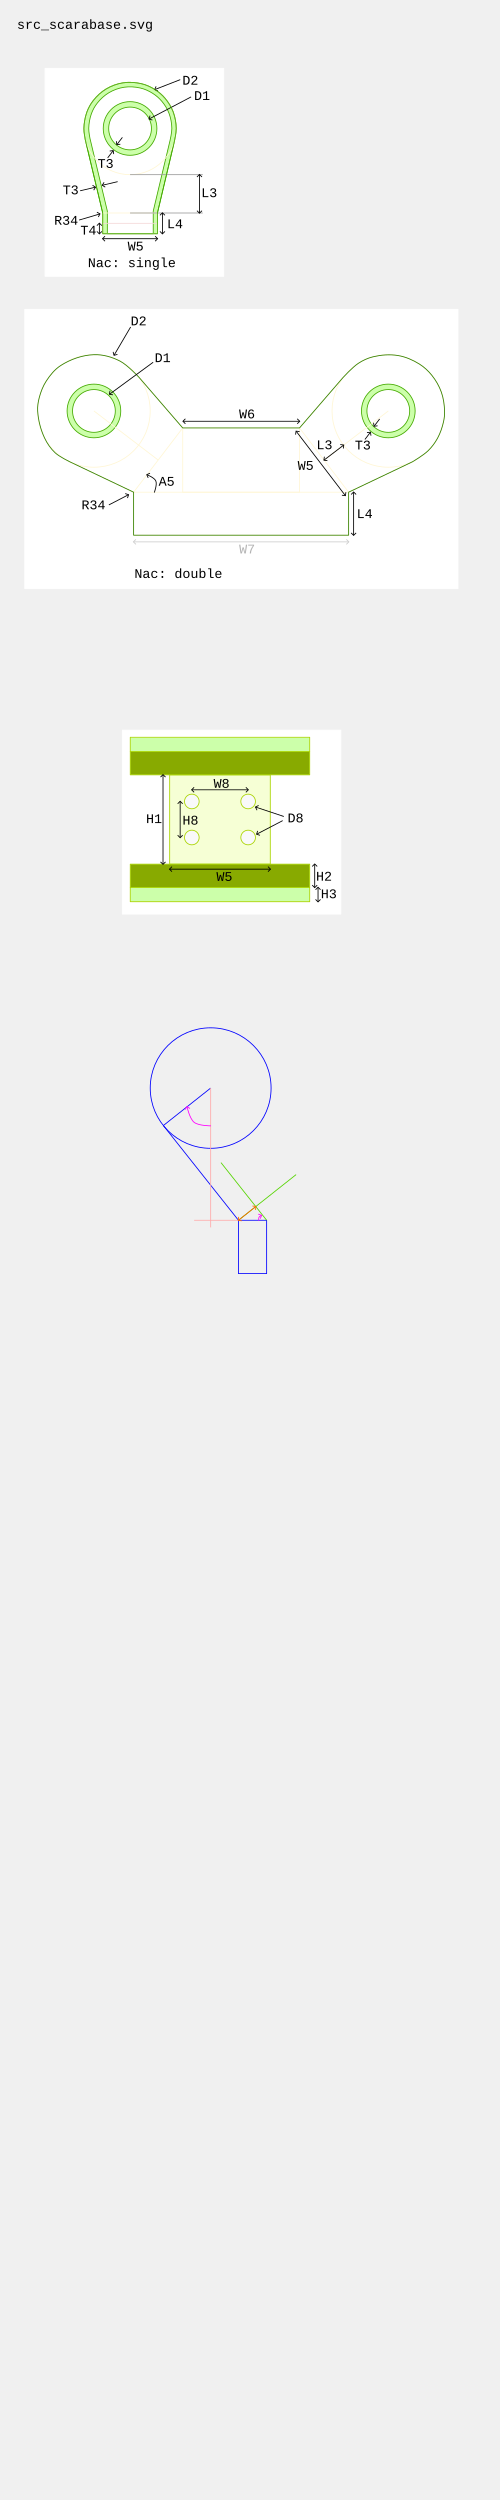
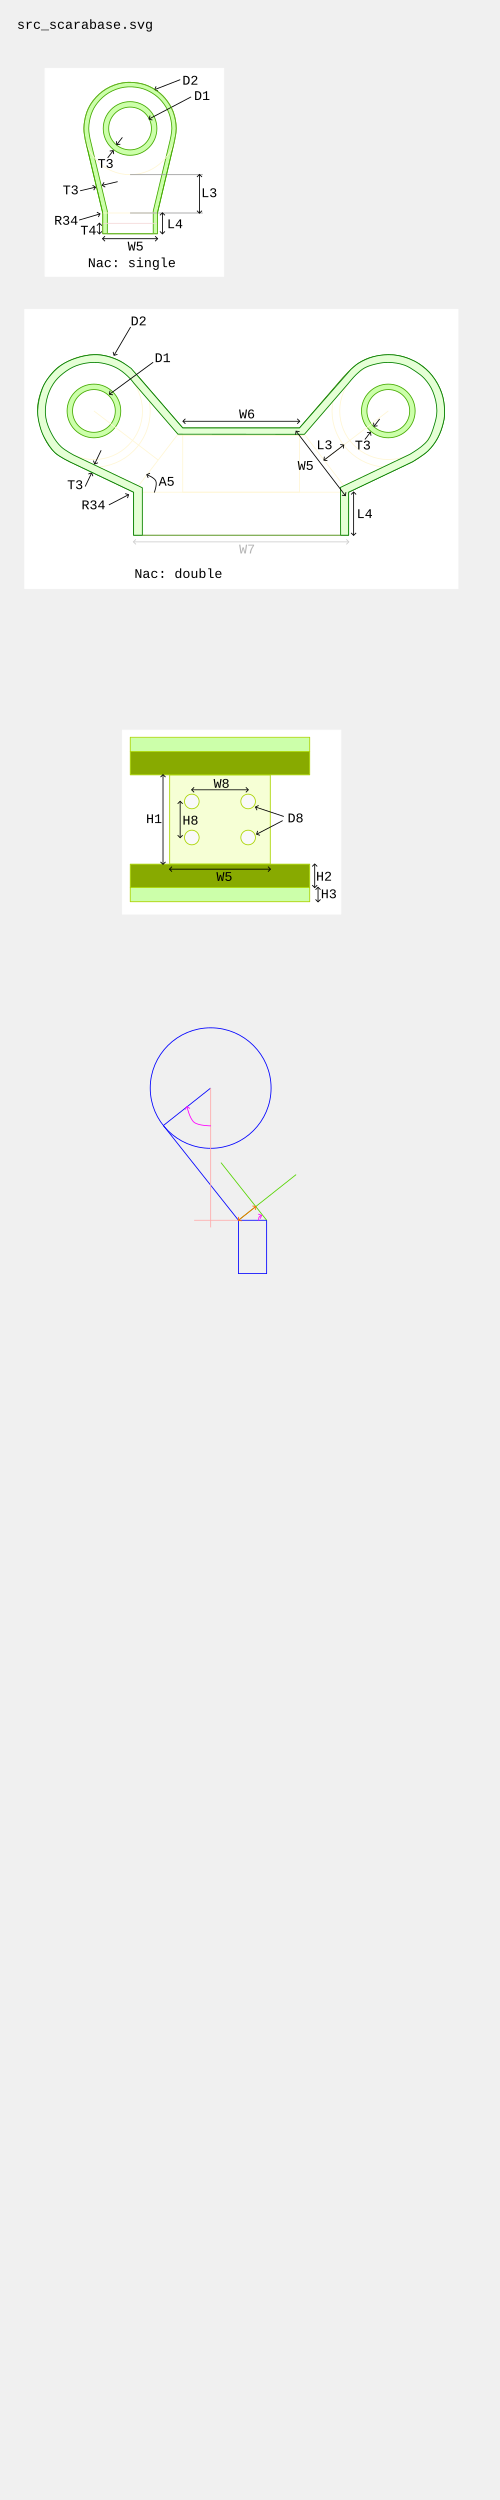
<svg xmlns="http://www.w3.org/2000/svg" width="600" height="3000" viewBox="0 0 158.75 793.75" version="1.1" id="svg1">
  <defs id="defs1">
+     <rect x="54.47" y="574.638" width="36.313" height="30.579" id="rect46" />
    <rect x="43.021" y="286.442" width="29.506" height="22.525" id="rect44" />
    <rect x="69.599" y="207.67" width="28.831" height="25.001" id="rect43" />
    <rect x="436.062" y="1023.485" width="45.048" height="25.677" id="rect41" />
    <rect x="422.998" y="979.338" width="38.741" height="29.281" id="rect40" />
    <rect x="454.081" y="977.987" width="32.434" height="36.489" id="rect39" />
    <rect x="339.441" y="1127.545" width="45.557" height="21.623" id="rect38" />
    <rect x="437.693" y="1083.004" width="25.848" height="29.225" id="rect37" />
    <rect x="436.428" y="1042.999" width="35.673" height="20.972" id="rect36" />
    <rect x="435.161" y="977.536" width="43.246" height="41.894" id="rect35" />
    <rect x="105.412" y="306.325" width="121.629" height="29.732" id="rect32" />
    <rect x="161.271" y="679.32" width="121.629" height="36.939" id="rect31" />
    <rect x="156.766" y="376.149" width="41.894" height="29.732" id="rect30" />
    <rect x="185.597" y="420.295" width="44.147" height="36.038" id="rect29" />
    <rect x="237.402" y="364.887" width="66.22" height="31.533" id="rect28" />
    <rect x="219.641" y="373.446" width="72.719" height="40.543" id="rect27" />
    <rect x="244.609" y="373.446" width="55.391" height="40.543" id="rect26" />
    <rect x="266.683" y="461.739" width="45.949" height="43.798" id="rect25" />
    <rect x="250.015" y="415.791" width="36.94" height="30.182" id="rect24" />
    <rect x="437.414" y="607.244" width="49.553" height="30.632" id="rect23" />
    <rect x="242.357" y="665.355" width="77.032" height="25.677" id="rect22" />
    <rect x="136.652" y="311.528" width="50.966" height="32.491" id="rect15" />
    <rect x="37.906" y="260.881" width="38.543" height="33.446" id="rect14" />
    <rect x="237.628" y="277.763" width="48.417" height="32.491" id="rect13" />
    <rect x="254.51" y="220.427" width="36.95" height="28.668" id="rect12" />
    <rect x="273.941" y="138.244" width="34.72" height="29.942" id="rect10" />
    <marker style="overflow:visible" id="ArrowWide" refX="0" refY="0" orient="auto-start-reverse" markerWidth="1" markerHeight="1" viewBox="0 0 1 1" preserveAspectRatio="xMidYMid">
      <path style="fill:none;stroke:context-stroke;stroke-width:1;stroke-linecap:butt" d="M 3,-3 0,0 3,3" transform="rotate(180,0.125,0)" id="path5" />
    </marker>
    <rect x="20.386" y="20.386" width="239.539" height="67.53" id="rect1" />
    <marker style="overflow:visible" id="ArrowWide-2" refX="0" refY="0" orient="auto-start-reverse" markerWidth="1" markerHeight="1" viewBox="0 0 1 1" preserveAspectRatio="xMidYMid">
      <path style="fill:none;stroke:context-stroke;stroke-width:1;stroke-linecap:butt" d="M 3,-3 0,0 3,3" transform="rotate(180,0.125,0)" id="path5-6" />
    </marker>
    <marker style="overflow:visible" id="ArrowWide-0" refX="0" refY="0" orient="auto-start-reverse" markerWidth="1" markerHeight="1" viewBox="0 0 1 1" preserveAspectRatio="xMidYMid">
      <path style="fill:none;stroke:context-stroke;stroke-width:1;stroke-linecap:butt" d="M 3,-3 0,0 3,3" transform="rotate(180,0.125,0)" id="path5-2" />
    </marker>
    <rect x="69.599" y="207.67" width="28.831" height="25.001" id="rect43-2" />
    <marker style="overflow:visible" id="ArrowWide-03" refX="0" refY="0" orient="auto-start-reverse" markerWidth="1" markerHeight="1" viewBox="0 0 1 1" preserveAspectRatio="xMidYMid">
      <path style="fill:none;stroke:context-stroke;stroke-width:1;stroke-linecap:butt" d="M 3,-3 0,0 3,3" transform="rotate(180,0.125,0)" id="path5-61" />
    </marker>
    <marker style="overflow:visible" id="ArrowWide-0-0" refX="0" refY="0" orient="auto-start-reverse" markerWidth="1" markerHeight="1" viewBox="0 0 1 1" preserveAspectRatio="xMidYMid">
      <path style="fill:none;stroke:context-stroke;stroke-width:1;stroke-linecap:butt" d="M 3,-3 0,0 3,3" transform="rotate(180,0.125,0)" id="path5-2-6" />
    </marker>
    <rect x="69.599" y="207.67" width="28.831" height="25.001" id="rect43-2-3" />
    <marker style="overflow:visible" id="ArrowWide-7" refX="0" refY="0" orient="auto-start-reverse" markerWidth="1" markerHeight="1" viewBox="0 0 1 1" preserveAspectRatio="xMidYMid">
      <path style="fill:none;stroke:context-stroke;stroke-width:1;stroke-linecap:butt" d="M 3,-3 0,0 3,3" transform="rotate(180,0.125,0)" id="path5-9" />
    </marker>
+     <marker style="overflow:visible" id="ArrowWide-28" refX="0" refY="0" orient="auto-start-reverse" markerWidth="1" markerHeight="1" viewBox="0 0 1 1" preserveAspectRatio="xMidYMid">
+       <path style="fill:none;stroke:context-stroke;stroke-width:1;stroke-linecap:butt" d="M 3,-3 0,0 3,3" transform="rotate(180,0.125,0)" id="path5-97" />
+     </marker>
  </defs>
  <g id="layer1">
    <rect style="fill:#ffffff;stroke:#ffffff;stroke-width:0.265;stroke-linejoin:round" id="rect42" width="69.368" height="58.403" x="38.856" y="231.822" />
    <rect style="fill:#ffffff;stroke:#ffffff;stroke-width:0.265;stroke-linejoin:round" id="rect34" width="56.734" height="66.031" x="14.303" y="21.692" />
    <path style="fill:#ffffff;stroke:#000000;stroke-width:0.265;stroke-linejoin:round;marker-start:url(#ArrowWide-2)" d="m 30.274,59.438 -4.827,1.132" id="path34-7" />
    <path style="fill:#ccffaa;stroke:#44aa00;stroke-width:0.265;stroke-linejoin:round" d="M 32.61,74.2 V 67.627 L 27.065,44.328 c 0,0 -0.467,-2.35 -0.433,-3.537 0.05,-1.74 0.344,-3.5 0.93,-5.14 0.492,-1.376 1.219,-2.689 2.132,-3.829 1.116,-1.394 2.463,-2.653 3.996,-3.569 1.643,-0.982 3.504,-1.673 5.396,-1.959 1.909,-0.289 3.905,-0.16 5.787,0.275 1.521,0.352 2.98,1.023 4.302,1.853 1.221,0.768 2.34,1.733 3.267,2.838 1.049,1.251 1.938,2.676 2.517,4.203 0.641,1.689 0.967,3.521 1.002,5.328 0.028,1.435 -0.632,4.26 -0.632,4.26 L 49.983,67.627 v 6.574 z" id="path2" />
    <path style="fill:#ffffff;stroke:#44aa00;stroke-width:0.265;stroke-linejoin:round" d="m 34.081,74.2 v -7.18 L 28.563,43.934 c 0,0 -0.42,-2.115 -0.389,-3.183 0.045,-1.566 0.309,-3.151 0.837,-4.626 0.443,-1.238 1.097,-2.42 1.918,-3.446 1.004,-1.255 2.216,-2.388 3.595,-3.212 1.478,-0.884 3.153,-1.505 4.855,-1.763 1.718,-0.26 3.513,-0.144 5.206,0.248 1.369,0.316 2.681,0.92 3.87,1.668 1.099,0.691 2.106,1.559 2.939,2.554 0.944,1.126 1.743,2.409 2.265,3.783 0.577,1.521 0.87,3.169 0.901,4.795 0.025,1.292 -0.569,3.834 -0.569,3.834 L 48.653,67.021 v 7.18 z" id="path2-2" />
    <rect style="fill:none;stroke:#f4d7d7;stroke-width:0.265;stroke-linejoin:round" id="rect2-6" width="17.373" height="3.287" x="32.61" y="70.913" />
    <circle style="fill:none;stroke:#fff6d5;stroke-width:0.265;stroke-linejoin:round" id="path1-3" cx="41.297" cy="40.791" r="14.665" />
    <rect style="fill:#ffffff;stroke:#ffffff;stroke-width:0.265;stroke-linejoin:round" id="rect33" width="137.544" height="88.676" x="7.866" y="98.212" />
-     <text xml:space="preserve" transform="scale(0.2645833)" id="text1" style="font-size:16px;line-height:normal;font-family:'Liberation Mono';-inkscape-font-specification:'Liberation Mono';text-decoration-color:#000000;white-space:pre;shape-inside:url(#rect1);fill:#000000;stroke-width:1;-inkscape-stroke:none;stop-color:#000000">
-       <tspan x="20.387" y="34.623" id="tspan1">src_scarabase.svg</tspan>
+     <path style="fill:#e5ffd5;stroke:#000000;stroke-width:0.265;stroke-linejoin:round;stroke-dasharray:none;marker-start:url(#ArrowWide-28)" d="m 29.085,150.194 -2.04,4.282" id="path42-1" />
+     <path style="fill:none;stroke:#ffeeaa;stroke-width:0.265;stroke-linejoin:round" d="m 108.083,154.755 22.071,-10.517" id="path38-2" />
+     <path style="fill:none;stroke:#ffeeaa;stroke-width:0.265;stroke-linejoin:round" d="m 96.364,138.214 14.924,-17.277" id="path40-6" />
+     <circle style="fill:none;stroke:#fff6d5;stroke-width:0.265;stroke-linejoin:round" id="path1-3-7-0-3-3" cx="123.287" cy="130.479" r="15.424" />
+     <circle style="fill:none;stroke:#fff6d5;stroke-width:0.265;stroke-linejoin:round" id="path1-3-7-0-3" cx="29.822" cy="130.48" r="15.424" />
+     <text xml:space="preserve" transform="scale(0.2645833)" id="text1" style="font-size:16px;line-height:normal;font-family:'Liberation Mono';-inkscape-font-specification:'Liberation Mono';text-decoration-color:#000000;white-space:pre;shape-inside:url(#rect1);display:inline;fill:#000000;stroke-width:1;-inkscape-stroke:none;stop-color:#000000">
+       <tspan x="20.387" y="34.623" id="tspan30">src_scarabase.svg</tspan>
    </text>
    <circle style="fill:#ccffaa;stroke:#44aa00;stroke-width:0.265;stroke-linejoin:round" id="path1-35" cx="41.297" cy="40.791" r="8.518" />
    <circle style="fill:#ffffff;stroke:#44aa00;stroke-width:0.265;stroke-linejoin:round" id="path1" cx="41.297" cy="40.791" r="6.79" />
    <rect style="fill:none;stroke:#fff6d5;stroke-width:0.265;stroke-linejoin:round" id="rect2" width="17.373" height="6.574" x="32.61" y="67.627" />
    <path style="fill:none;stroke:#999999;stroke-width:0.265;stroke-linejoin:round" d="M 41.297,55.456 H 64.389" id="path3" />
    <path style="fill:none;stroke:#999999;stroke-width:0.265;stroke-linejoin:round" d="M 41.297,67.627 H 64.389" id="path3-1" />
    <path style="fill:none;stroke:#000000;stroke-width:0.265;stroke-linejoin:round;marker-start:url(#ArrowWide);marker-end:url(#ArrowWide)" d="M 63.331,55.456 V 67.627" id="path4" />
    <path style="fill:none;stroke:#000000;stroke-width:0.265;stroke-linejoin:round;marker-start:url(#ArrowWide);marker-end:url(#ArrowWide)" d="m 51.571,67.627 v 6.574" id="path6" />
    <path style="fill:none;stroke:#000000;stroke-width:0.265;stroke-linejoin:round;marker-start:url(#ArrowWide);marker-end:url(#ArrowWide)" d="M 32.61,75.788 H 49.983" id="path7" />
    <path style="fill:none;stroke:#000000;stroke-width:0.265;stroke-linejoin:round;marker-start:url(#ArrowWide)" d="M 47.37,37.754 60.681,30.762" id="path8" />
    <path style="fill:none;stroke:#000000;stroke-width:0.265;stroke-linejoin:round;marker-start:url(#ArrowWide)" d="m 49.175,28.423 8.05,-3.139" id="path9" />
    <path style="fill:none;stroke:#000000;stroke-width:0.265;stroke-linejoin:round;marker-start:url(#ArrowWide)" d="M 31.689,67.929 25.115,69.867" id="path10" />
-     <text xml:space="preserve" transform="matrix(0.2645833,0,0,0.2645833,-10.87202,-8.596481)" id="text10" style="font-size:16px;line-height:normal;font-family:'Liberation Mono';-inkscape-font-specification:'Liberation Mono';text-decoration-color:#000000;white-space:pre;shape-inside:url(#rect10);fill:#000000;stroke-width:1;-inkscape-stroke:none;stop-color:#000000">
-       <tspan x="273.941" y="152.481" id="tspan2">D1</tspan>
+     <text xml:space="preserve" transform="matrix(0.2645833,0,0,0.2645833,-10.87202,-8.596481)" id="text10" style="font-size:16px;line-height:normal;font-family:'Liberation Mono';-inkscape-font-specification:'Liberation Mono';text-decoration-color:#000000;white-space:pre;shape-inside:url(#rect10);display:inline;fill:#000000;stroke-width:1;-inkscape-stroke:none;stop-color:#000000">
+       <tspan x="273.941" y="152.481" id="tspan31">D1</tspan>
    </text>
    <text xml:space="preserve" style="font-size:4.233px;line-height:normal;font-family:'Liberation Mono';-inkscape-font-specification:'Liberation Mono';text-decoration-color:#000000;white-space:pre;fill:#000000;stroke-width:0.265;-inkscape-stroke:none;stop-color:#000000" x="57.9" y="26.885" id="text11">
      <tspan id="tspan11" style="stroke-width:0.265" x="57.9" y="26.885">D2</tspan>
    </text>
-     <text xml:space="preserve" transform="matrix(0.2645833,0,0,0.2645833,-3.455448,0.5056754)" id="text12" style="font-size:16px;line-height:normal;font-family:'Liberation Mono';-inkscape-font-specification:'Liberation Mono';text-decoration-color:#000000;white-space:pre;shape-inside:url(#rect12);fill:#000000;stroke-width:1;-inkscape-stroke:none;stop-color:#000000">
-       <tspan x="254.51" y="234.662" id="tspan3">L3</tspan>
-     </text>
-     <text xml:space="preserve" transform="matrix(0.2645833,0,0,0.2645833,-9.86067,-4.803916)" id="text13" style="font-size:16px;line-height:normal;font-family:'Liberation Mono';-inkscape-font-specification:'Liberation Mono';text-decoration-color:#000000;white-space:pre;shape-inside:url(#rect13);fill:#000000;stroke-width:1;-inkscape-stroke:none;stop-color:#000000">
-       <tspan x="237.627" y="292" id="tspan4">L4</tspan>
-     </text>
-     <text xml:space="preserve" transform="matrix(0.2645833,0,0,0.2645833,7.163734,-1.432747)" id="text14" style="font-size:16px;line-height:normal;font-family:'Liberation Mono';-inkscape-font-specification:'Liberation Mono';text-decoration-color:#000000;white-space:pre;shape-inside:url(#rect14);fill:#000000;stroke-width:1;-inkscape-stroke:none;stop-color:#000000">
-       <tspan x="37.906" y="275.117" id="tspan5">R34</tspan>
-     </text>
-     <text xml:space="preserve" transform="matrix(0.2645833,0,0,0.2645833,4.38252,-6.658059)" id="text15" style="font-size:16px;line-height:normal;font-family:'Liberation Mono';-inkscape-font-specification:'Liberation Mono';text-decoration-color:#000000;white-space:pre;shape-inside:url(#rect15);fill:#000000;stroke-width:1;-inkscape-stroke:none;stop-color:#000000">
-       <tspan x="136.652" y="325.764" id="tspan6">W5</tspan>
+     <text xml:space="preserve" transform="matrix(0.2645833,0,0,0.2645833,-3.455448,0.5056754)" id="text12" style="font-size:16px;line-height:normal;font-family:'Liberation Mono';-inkscape-font-specification:'Liberation Mono';text-decoration-color:#000000;white-space:pre;shape-inside:url(#rect12);display:inline;fill:#000000;stroke-width:1;-inkscape-stroke:none;stop-color:#000000">
+       <tspan x="254.51" y="234.662" id="tspan32">L3</tspan>
+     </text>
+     <text xml:space="preserve" transform="matrix(0.2645833,0,0,0.2645833,-9.86067,-4.803916)" id="text13" style="font-size:16px;line-height:normal;font-family:'Liberation Mono';-inkscape-font-specification:'Liberation Mono';text-decoration-color:#000000;white-space:pre;shape-inside:url(#rect13);display:inline;fill:#000000;stroke-width:1;-inkscape-stroke:none;stop-color:#000000">
+       <tspan x="237.627" y="292" id="tspan33">L4</tspan>
+     </text>
+     <text xml:space="preserve" transform="matrix(0.2645833,0,0,0.2645833,7.163734,-1.432747)" id="text14" style="font-size:16px;line-height:normal;font-family:'Liberation Mono';-inkscape-font-specification:'Liberation Mono';text-decoration-color:#000000;white-space:pre;shape-inside:url(#rect14);display:inline;fill:#000000;stroke-width:1;-inkscape-stroke:none;stop-color:#000000">
+       <tspan x="37.906" y="275.117" id="tspan34">R34</tspan>
+     </text>
+     <text xml:space="preserve" transform="matrix(0.2645833,0,0,0.2645833,4.38252,-6.658059)" id="text15" style="font-size:16px;line-height:normal;font-family:'Liberation Mono';-inkscape-font-specification:'Liberation Mono';text-decoration-color:#000000;white-space:pre;shape-inside:url(#rect15);display:inline;fill:#000000;stroke-width:1;-inkscape-stroke:none;stop-color:#000000">
+       <tspan x="136.652" y="325.764" id="tspan35">W5</tspan>
    </text>
    <rect style="fill:none;stroke:#fff6d5;stroke-width:0.265;stroke-linejoin:round" id="rect16" width="68.266" height="13.653" x="42.422" y="156.269" />
    <rect style="fill:none;stroke:#fff6d5;stroke-width:0.265;stroke-linejoin:round" id="rect16-3" width="37.083" height="20.396" x="58.013" y="135.873" />
    <circle style="fill:#ccffaa;stroke:#44aa00;stroke-width:0.265;stroke-linejoin:round" id="path1-35-3" cx="123.287" cy="130.479" r="8.518" />
    <circle style="fill:#ffffff;stroke:#44aa00;stroke-width:0.265;stroke-linejoin:round" id="path1-8" cx="123.287" cy="130.479" r="6.79" />
    <circle style="fill:none;stroke:#fff6d5;stroke-width:0.265;stroke-linejoin:round" id="path1-3-7" cx="123.287" cy="130.479" r="17.867" />
    <circle style="fill:#ccffaa;stroke:#44aa00;stroke-width:0.265;stroke-linejoin:round" id="path1-35-3-8" cx="29.822" cy="130.48" r="8.518" />
    <circle style="fill:#ffffff;stroke:#44aa00;stroke-width:0.265;stroke-linejoin:round" id="path1-8-8" cx="29.822" cy="130.479" r="6.79" />
    <path style="fill:none;stroke:#fff6d5;stroke-width:0.265;stroke-linejoin:round" d="M 42.422,156.269 58.013,135.873" id="path17" />
    <path style="fill:none;stroke:#fff6d5;stroke-width:0.265;stroke-linejoin:round" d="m 29.822,130.48 20.396,15.592" id="path17-2" />
    <path style="fill:none;stroke:#fff6d5;stroke-width:0.265;stroke-linejoin:round" d="m 95.096,135.873 15.592,20.396" id="path18" />
    <path style="fill:none;stroke:#fff6d5;stroke-width:0.265;stroke-linejoin:round" d="m 123.287,130.48 -20.396,15.592" id="path17-2-4" />
    <circle style="fill:none;stroke:#fff6d5;stroke-width:0.265;stroke-linejoin:round" id="path1-3-7-0" cx="29.822" cy="130.479" r="17.867" />
    <path style="fill:none;stroke:#fff6d5;stroke-width:0.265;stroke-linejoin:round" d="M 42.422,156.269 22.123,146.603" id="path19" />
    <path style="fill:none;stroke:#fff6d5;stroke-width:0.265;stroke-linejoin:round" d="M 58.013,135.873 44.2,119.872" id="path20" />
    <path style="fill:none;stroke:#fff6d5;stroke-width:0.265;stroke-linejoin:round" d="M 95.096,135.873 108.91,119.872" id="path20-6" />
    <path style="fill:none;stroke:#fff6d5;stroke-width:0.265;stroke-linejoin:round" d="m 110.688,156.269 20.299,-9.666" id="path19-1" />
    <path style="fill:none;stroke:#338000;stroke-width:0.265;stroke-linejoin:round" d="m 42.422,169.922 h 68.266 v -13.653 l 20.299,-9.666 c 0,0 3.469,-2.069 4.907,-3.462 1.206,-1.168 2.233,-2.545 3.033,-4.021 0.891,-1.644 1.498,-3.45 1.908,-5.274 0.247,-1.1 0.363,-2.24 0.32,-3.366 -0.077,-2.025 -0.354,-4.083 -1.035,-5.992 -0.685,-1.922 -1.735,-3.737 -3.01,-5.329 -1.113,-1.39 -2.452,-2.639 -3.964,-3.58 -2.059,-1.282 -4.366,-2.298 -6.759,-2.695 -2.618,-0.435 -5.371,-0.216 -7.953,0.401 -1.656,0.395 -3.246,1.137 -4.667,2.075 -1.845,1.218 -4.859,4.513 -4.859,4.513 L 95.096,135.873 58.013,135.873 44.2,119.872 c 0,0 -3.728,-4.009 -6.115,-5.234 -2.523,-1.295 -5.429,-2.132 -8.263,-2.026 -3.694,0.139 -7.427,1.452 -10.543,3.442 -1.895,1.211 -3.373,3.052 -4.598,4.938 -1.021,1.573 -1.714,3.366 -2.199,5.177 -0.375,1.398 -0.62,2.865 -0.528,4.31 0.189,2.943 0.946,5.899 2.191,8.573 0.818,1.757 1.965,3.407 3.382,4.728 1.315,1.226 4.595,2.823 4.595,2.823 l 20.299,9.666 z" id="path21" />
    <path style="fill:none;stroke:#cccccc;stroke-width:0.265;stroke-linejoin:round;marker-start:url(#ArrowWide);marker-end:url(#ArrowWide)" d="M 42.422,172.039 H 110.688" id="path22" />
-     <text xml:space="preserve" transform="matrix(0.2645833,0,0,0.2645833,11.79969,-4.094197)" id="text22" style="font-size:16px;line-height:normal;font-family:'Liberation Mono';-inkscape-font-specification:'Liberation Mono';text-decoration-color:#000000;white-space:pre;shape-inside:url(#rect22);fill:#b3b3b3;stroke-width:1;-inkscape-stroke:none;stop-color:#000000">
-       <tspan x="242.357" y="679.592" id="tspan7">W7</tspan>
+     <text xml:space="preserve" transform="matrix(0.2645833,0,0,0.2645833,11.79969,-4.094197)" id="text22" style="font-size:16px;line-height:normal;font-family:'Liberation Mono';-inkscape-font-specification:'Liberation Mono';text-decoration-color:#000000;white-space:pre;shape-inside:url(#rect22);display:inline;fill:#b3b3b3;stroke-width:1;-inkscape-stroke:none;stop-color:#000000">
+       <tspan x="242.357" y="679.592" id="tspan36">W7</tspan>
    </text>
    <path style="fill:none;stroke:#000000;stroke-width:0.265;stroke-linejoin:round;marker-start:url(#ArrowWide);marker-end:url(#ArrowWide)" d="m 112.275,156.269 -4e-5,13.653" id="path23" />
-     <text xml:space="preserve" transform="matrix(0.2645833,0,0,0.2645833,-2.49192,0.05635326)" id="text23" style="font-size:16px;line-height:normal;font-family:'Liberation Mono';-inkscape-font-specification:'Liberation Mono';text-decoration-color:#000000;white-space:pre;shape-inside:url(#rect23);fill:#000000;stroke-width:1;-inkscape-stroke:none;stop-color:#000000">
-       <tspan x="437.414" y="621.481" id="tspan8">L4</tspan>
+     <text xml:space="preserve" transform="matrix(0.2645833,0,0,0.2645833,-2.49192,0.05635326)" id="text23" style="font-size:16px;line-height:normal;font-family:'Liberation Mono';-inkscape-font-specification:'Liberation Mono';text-decoration-color:#000000;white-space:pre;shape-inside:url(#rect23);display:inline;fill:#000000;stroke-width:1;-inkscape-stroke:none;stop-color:#000000">
+       <tspan x="437.414" y="621.481" id="tspan37">L4</tspan>
    </text>
    <path style="fill:none;stroke:#000000;stroke-width:0.265;stroke-linejoin:round;marker-start:url(#ArrowWide);marker-end:url(#ArrowWide)" d="m 102.892,146.071 6.201,-4.74" id="path24" />
-     <text xml:space="preserve" transform="matrix(0.2645833,0,0,0.2645833,34.32587,28.8437)" id="text24" style="font-size:16px;line-height:normal;font-family:'Liberation Mono';-inkscape-font-specification:'Liberation Mono';text-decoration-color:#000000;white-space:pre;shape-inside:url(#rect24);fill:#000000;stroke-width:1;-inkscape-stroke:none;stop-color:#000000">
-       <tspan x="250.016" y="430.027" id="tspan9">L3</tspan>
+     <text xml:space="preserve" transform="matrix(0.2645833,0,0,0.2645833,34.32587,28.8437)" id="text24" style="font-size:16px;line-height:normal;font-family:'Liberation Mono';-inkscape-font-specification:'Liberation Mono';text-decoration-color:#000000;white-space:pre;shape-inside:url(#rect24);display:inline;fill:#000000;stroke-width:1;-inkscape-stroke:none;stop-color:#000000">
+       <tspan x="250.016" y="430.027" id="tspan38">L3</tspan>
    </text>
    <path style="fill:none;stroke:#000000;stroke-width:0.265;stroke-linejoin:round;marker-start:url(#ArrowWide);marker-end:url(#ArrowWide)" d="m 58.136,133.757 36.96,1.5e-4" id="path25" />
-     <text xml:space="preserve" transform="matrix(0.2645833,0,0,0.2645833,5.335489,6.892457)" id="text25" style="font-size:16px;line-height:normal;font-family:'Liberation Mono';-inkscape-font-specification:'Liberation Mono';text-decoration-color:#000000;white-space:pre;shape-inside:url(#rect25);fill:#000000;stroke-width:1;-inkscape-stroke:none;stop-color:#000000">
-       <tspan x="266.684" y="475.977" id="tspan10">W6</tspan>
-     </text>
-     <path style="fill:#b3b3b3;stroke:#000000;stroke-width:0.265;stroke-linejoin:round;marker-start:url(#ArrowWide);marker-end:url(#ArrowWide)" d="m 94.038,136.932 15.592,20.396" id="path26" />
-     <text xml:space="preserve" transform="matrix(0.2645833,0,0,0.2645833,29.79721,46.60535)" id="text26" style="font-size:16px;line-height:normal;font-family:'Liberation Mono';-inkscape-font-specification:'Liberation Mono';text-decoration-color:#000000;white-space:pre;shape-inside:url(#rect26);fill:#000000;stroke-width:1;-inkscape-stroke:none;stop-color:#000000">
-       <tspan x="244.609" y="387.682" id="tspan12">W5</tspan>
+     <text xml:space="preserve" transform="matrix(0.2645833,0,0,0.2645833,5.335489,6.892457)" id="text25" style="font-size:16px;line-height:normal;font-family:'Liberation Mono';-inkscape-font-specification:'Liberation Mono';text-decoration-color:#000000;white-space:pre;shape-inside:url(#rect25);display:inline;fill:#000000;stroke-width:1;-inkscape-stroke:none;stop-color:#000000">
+       <tspan x="266.684" y="475.977" id="tspan39">W6</tspan>
+     </text>
+     <text xml:space="preserve" transform="matrix(0.2645833,0,0,0.2645833,29.79721,46.60535)" id="text26" style="font-size:16px;line-height:normal;font-family:'Liberation Mono';-inkscape-font-specification:'Liberation Mono';text-decoration-color:#000000;white-space:pre;shape-inside:url(#rect26);display:inline;fill:#000000;stroke-width:1;-inkscape-stroke:none;stop-color:#000000">
+       <tspan x="244.609" y="387.682" id="tspan40">W5</tspan>
    </text>
    <path style="fill:none;stroke:#000000;stroke-width:0.265;stroke-linejoin:round;marker-end:url(#ArrowWide)" d="m 48.987,156.388 c 0,0 0.981,-2.568 0.477,-3.708 -0.462,-1.042 -2.804,-1.955 -2.804,-1.955" id="path27" />
-     <text xml:space="preserve" transform="matrix(0.2645833,0,0,0.2645833,-7.747274,51.65029)" id="text27" style="font-size:16px;line-height:normal;font-family:'Liberation Mono';-inkscape-font-specification:'Liberation Mono';text-decoration-color:#000000;white-space:pre;shape-inside:url(#rect27);fill:#000000;stroke-width:1;-inkscape-stroke:none;stop-color:#000000">
-       <tspan x="219.641" y="387.682" id="tspan13">A5</tspan>
+     <text xml:space="preserve" transform="matrix(0.2645833,0,0,0.2645833,-7.747274,51.65029)" id="text27" style="font-size:16px;line-height:normal;font-family:'Liberation Mono';-inkscape-font-specification:'Liberation Mono';text-decoration-color:#000000;white-space:pre;shape-inside:url(#rect27);display:inline;fill:#000000;stroke-width:1;-inkscape-stroke:none;stop-color:#000000">
+       <tspan x="219.641" y="387.682" id="tspan41">A5</tspan>
    </text>
    <path style="fill:none;stroke:#000000;stroke-width:0.265;stroke-linejoin:round;marker-start:url(#ArrowWide)" d="m 40.763,157.091 -6.198,3.218" id="path28" />
-     <text xml:space="preserve" transform="matrix(0.2645833,0,0,0.2645833,-36.94854,61.38225)" id="text28" style="font-size:16px;line-height:normal;font-family:'Liberation Mono';-inkscape-font-specification:'Liberation Mono';text-decoration-color:#000000;white-space:pre;shape-inside:url(#rect28);fill:#000000;stroke-width:1;-inkscape-stroke:none;stop-color:#000000">
-       <tspan x="237.402" y="379.123" id="tspan14">R34</tspan>
-     </text>
-     <text xml:space="preserve" transform="scale(0.2645833)" id="text29" style="font-size:16px;line-height:normal;font-family:'Liberation Mono';-inkscape-font-specification:'Liberation Mono';text-decoration-color:#000000;white-space:pre;shape-inside:url(#rect29);fill:#000000;stroke-width:1;-inkscape-stroke:none;stop-color:#000000">
-       <tspan x="185.598" y="434.531" id="tspan15">D1</tspan>
-     </text>
-     <text xml:space="preserve" transform="scale(0.2645833)" id="text30" style="font-size:16px;line-height:normal;font-family:'Liberation Mono';-inkscape-font-specification:'Liberation Mono';text-decoration-color:#000000;white-space:pre;shape-inside:url(#rect30);fill:#000000;stroke-width:1;-inkscape-stroke:none;stop-color:#000000">
-       <tspan x="156.766" y="390.385" id="tspan16">D2</tspan>
+     <text xml:space="preserve" transform="matrix(0.2645833,0,0,0.2645833,-36.94854,61.38225)" id="text28" style="font-size:16px;line-height:normal;font-family:'Liberation Mono';-inkscape-font-specification:'Liberation Mono';text-decoration-color:#000000;white-space:pre;shape-inside:url(#rect28);display:inline;fill:#000000;stroke-width:1;-inkscape-stroke:none;stop-color:#000000">
+       <tspan x="237.402" y="379.123" id="tspan42">R34</tspan>
+     </text>
+     <text xml:space="preserve" transform="scale(0.2645833)" id="text29" style="font-size:16px;line-height:normal;font-family:'Liberation Mono';-inkscape-font-specification:'Liberation Mono';text-decoration-color:#000000;white-space:pre;shape-inside:url(#rect29);display:inline;fill:#000000;stroke-width:1;-inkscape-stroke:none;stop-color:#000000">
+       <tspan x="185.598" y="434.531" id="tspan43">D1</tspan>
+     </text>
+     <text xml:space="preserve" transform="scale(0.2645833)" id="text30" style="font-size:16px;line-height:normal;font-family:'Liberation Mono';-inkscape-font-specification:'Liberation Mono';text-decoration-color:#000000;white-space:pre;shape-inside:url(#rect30);display:inline;fill:#000000;stroke-width:1;-inkscape-stroke:none;stop-color:#000000">
+       <tspan x="156.766" y="390.385" id="tspan44">D2</tspan>
    </text>
    <path style="fill:none;stroke:#000000;stroke-width:0.265;stroke-linejoin:round;marker-start:url(#ArrowWide)" d="m 36.233,112.753 5.244,-8.939" id="path30" />
-     <path style="fill:none;stroke:#000000;stroke-width:0.265;stroke-linejoin:round;marker-start:url(#ArrowWide)" d="M 34.803,125.148 48.629,115.017" id="path31" />
-     <text xml:space="preserve" transform="scale(0.2645833)" id="text31" style="font-size:16px;line-height:normal;font-family:'Liberation Mono';-inkscape-font-specification:'Liberation Mono';text-decoration-color:#000000;white-space:pre;shape-inside:url(#rect31);fill:#000000;stroke-width:1;-inkscape-stroke:none;stop-color:#000000">
-       <tspan x="161.271" y="693.557" id="tspan17">Nac: double</tspan>
-     </text>
-     <text xml:space="preserve" transform="scale(0.2645833)" id="text32" style="font-size:16px;line-height:normal;font-family:'Liberation Mono';-inkscape-font-specification:'Liberation Mono';text-decoration-color:#000000;white-space:pre;shape-inside:url(#rect32);fill:#000000;stroke-width:1;-inkscape-stroke:none;stop-color:#000000">
-       <tspan x="105.412" y="320.561" id="tspan18">Nac: single</tspan>
+     <text xml:space="preserve" transform="scale(0.2645833)" id="text31" style="font-size:16px;line-height:normal;font-family:'Liberation Mono';-inkscape-font-specification:'Liberation Mono';text-decoration-color:#000000;white-space:pre;shape-inside:url(#rect31);display:inline;fill:#000000;stroke-width:1;-inkscape-stroke:none;stop-color:#000000">
+       <tspan x="161.271" y="693.557" id="tspan45">Nac: double</tspan>
+     </text>
+     <text xml:space="preserve" transform="scale(0.2645833)" id="text32" style="font-size:16px;line-height:normal;font-family:'Liberation Mono';-inkscape-font-specification:'Liberation Mono';text-decoration-color:#000000;white-space:pre;shape-inside:url(#rect32);display:inline;fill:#000000;stroke-width:1;-inkscape-stroke:none;stop-color:#000000">
+       <tspan x="105.412" y="320.561" id="tspan47">Nac: single</tspan>
    </text>
    <rect style="fill:#f6ffd5;stroke:#aad400;stroke-width:0.265;stroke-linejoin:round" id="rect3" width="31.943" height="28.367" x="53.873" y="246.006" />
    <rect style="fill:#88aa00;stroke:#aad400;stroke-width:0.265;stroke-linejoin:round" id="rect3-3" width="56.972" height="7.39" x="41.359" y="238.616" />
    <rect style="fill:#ccffaa;stroke:#aad400;stroke-width:0.265;stroke-linejoin:round" id="rect3-3-1" width="56.972" height="4.529" x="41.359" y="234.087" />
    <rect style="fill:#88aa00;stroke:#aad400;stroke-width:0.265;stroke-linejoin:round" id="rect3-3-3" width="56.972" height="7.39" x="41.359" y="274.373" />
    <rect style="fill:#ccffaa;stroke:#aad400;stroke-width:0.265;stroke-linejoin:round" id="rect3-3-1-6" width="56.972" height="4.529" x="41.359" y="281.762" />
    <rect style="fill:#f4d7d7;stroke:#aad400;stroke-width:0.265;stroke-linejoin:round" id="rect4" width="7.032" height="8.462" x="-38.975" y="240.417" />
    <rect style="fill:#f4d7d7;stroke:#aad400;stroke-width:0.265;stroke-linejoin:round" id="rect4-2" width="7.032" height="8.462" x="-14.064" y="240.417" />
    <rect style="fill:#f4d7d7;stroke:#aad400;stroke-width:0.265;stroke-linejoin:round" id="rect4-5" width="7.032" height="8.462" x="-14.064" y="260.321" />
    <rect style="fill:#f4d7d7;stroke:#aad400;stroke-width:0.265;stroke-linejoin:round" id="rect4-9" width="7.032" height="8.462" x="-38.975" y="260.321" />
    <circle style="fill:#f9f9f9;stroke:#aad400;stroke-width:0.265;stroke-linejoin:round" id="path11" cx="-8.403" cy="254.6" r="2.324" />
    <circle style="fill:#f9f9f9;stroke:#aad400;stroke-width:0.265;stroke-linejoin:round" id="path11-2" cx="60.905" cy="254.468" r="2.324" />
    <circle style="fill:#f9f9f9;stroke:#aad400;stroke-width:0.265;stroke-linejoin:round" id="path11-4" cx="78.784" cy="254.468" r="2.324" />
    <circle style="fill:#f9f9f9;stroke:#aad400;stroke-width:0.265;stroke-linejoin:round" id="path11-0" cx="60.905" cy="265.91" r="2.324" />
    <circle style="fill:#f9f9f9;stroke:#aad400;stroke-width:0.265;stroke-linejoin:round" id="path11-6" cx="78.784" cy="265.91" r="2.324" />
    <path style="fill:#f9f9f9;stroke:#000000;stroke-width:0.265;stroke-linejoin:round;marker-start:url(#ArrowWide);marker-end:url(#ArrowWide)" d="m 57.201,254.468 5e-6,11.442" id="path12" />
    <path style="fill:#f9f9f9;stroke:#000000;stroke-width:0.265;stroke-linejoin:round;marker-start:url(#ArrowWide);marker-end:url(#ArrowWide)" d="M 60.905,250.764 H 78.784" id="path13" />
    <path style="fill:#f9f9f9;stroke:#000000;stroke-width:0.265;stroke-linejoin:round;marker-start:url(#ArrowWide)" d="m 81.168,256.256 8.939,2.98" id="path14" />
    <path style="fill:#f9f9f9;stroke:#000000;stroke-width:0.265;stroke-linejoin:round;marker-start:url(#ArrowWide)" d="m 81.525,264.838 8.224,-4.291" id="path15" />
    <path style="fill:#f9f9f9;stroke:#000000;stroke-width:0.265;stroke-linejoin:round;marker-start:url(#ArrowWide);marker-end:url(#ArrowWide)" d="m 51.757,246.006 v 28.367" id="path16" />
    <path style="fill:#f9f9f9;stroke:#000000;stroke-width:0.265;stroke-linejoin:round;marker-start:url(#ArrowWide);marker-end:url(#ArrowWide)" d="M 53.873,275.96 H 85.816" id="path29" />
    <path style="fill:#f9f9f9;stroke:#000000;stroke-width:0.265;stroke-linejoin:round;marker-start:url(#ArrowWide);marker-end:url(#ArrowWide)" d="m 99.918,274.373 v 7.39" id="path32" />
    <path style="fill:#f9f9f9;stroke:#000000;stroke-width:0.265;stroke-linejoin:round;marker-start:url(#ArrowWide);marker-end:url(#ArrowWide)" d="m 100.977,281.762 v 4.529" id="path33" />
-     <text xml:space="preserve" transform="matrix(0.2645833,0,0,0.2645833,-68.77195,-1.072699)" id="text33" style="font-size:16px;line-height:normal;font-family:'Liberation Mono';-inkscape-font-specification:'Liberation Mono';text-decoration-color:#000000;white-space:pre;shape-inside:url(#rect35);fill:#000000;stroke-width:1;-inkscape-stroke:none;stop-color:#000000">
-       <tspan x="435.162" y="991.772" id="tspan19">H1</tspan>
-     </text>
-     <text xml:space="preserve" transform="matrix(0.2645833,0,0,0.2645833,-15.13698,-0.1191888)" id="text36" style="font-size:16px;line-height:normal;font-family:'Liberation Mono';-inkscape-font-specification:'Liberation Mono';text-decoration-color:#000000;white-space:pre;shape-inside:url(#rect36);fill:#000000;stroke-width:1;-inkscape-stroke:none;stop-color:#000000">
-       <tspan x="436.428" y="1057.236" id="tspan20">H2</tspan>
-     </text>
-     <text xml:space="preserve" transform="matrix(0.2645833,0,0,0.2645833,-13.94509,-5.125119)" id="text37" style="font-size:16px;line-height:normal;font-family:'Liberation Mono';-inkscape-font-specification:'Liberation Mono';text-decoration-color:#000000;white-space:pre;shape-inside:url(#rect37);fill:#000000;stroke-width:1;-inkscape-stroke:none;stop-color:#000000">
-       <tspan x="437.693" y="1097.24" id="tspan21">H3</tspan>
-     </text>
-     <text xml:space="preserve" transform="matrix(0.2645833,0,0,0.2645833,-21.09642,-22.4075)" id="text38" style="font-size:16px;line-height:normal;font-family:'Liberation Mono';-inkscape-font-specification:'Liberation Mono';text-decoration-color:#000000;white-space:pre;shape-inside:url(#rect38);fill:#000000;stroke-width:1;-inkscape-stroke:none;stop-color:#000000">
-       <tspan x="339.441" y="1141.781" id="tspan22">W5</tspan>
-     </text>
-     <text xml:space="preserve" transform="matrix(0.2645833,0,0,0.2645833,-28.8437,-1.430266)" id="text39" style="font-size:16px;line-height:normal;font-family:'Liberation Mono';-inkscape-font-specification:'Liberation Mono';text-decoration-color:#000000;white-space:pre;shape-inside:url(#rect39);fill:#000000;stroke-width:1;-inkscape-stroke:none;stop-color:#000000">
-       <tspan x="454.082" y="992.223" id="tspan23">D8</tspan>
-     </text>
-     <text xml:space="preserve" transform="matrix(0.2645833,0,0,0.2645833,-44.09986,-12.7532)" id="text40" style="font-size:16px;line-height:normal;font-family:'Liberation Mono';-inkscape-font-specification:'Liberation Mono';text-decoration-color:#000000;white-space:pre;shape-inside:url(#rect40);fill:#000000;stroke-width:1;-inkscape-stroke:none;stop-color:#000000">
-       <tspan x="422.998" y="993.574" id="tspan24">W8</tspan>
-     </text>
-     <text xml:space="preserve" transform="matrix(0.2645833,0,0,0.2645833,-57.44901,-12.7532)" id="text41" style="font-size:16px;line-height:normal;font-family:'Liberation Mono';-inkscape-font-specification:'Liberation Mono';text-decoration-color:#000000;white-space:pre;shape-inside:url(#rect41);fill:#000000;stroke-width:1;-inkscape-stroke:none;stop-color:#000000">
-       <tspan x="436.062" y="1037.721" id="tspan25">H8</tspan>
+     <text xml:space="preserve" transform="matrix(0.2645833,0,0,0.2645833,-68.77195,-1.072699)" id="text33" style="font-size:16px;line-height:normal;font-family:'Liberation Mono';-inkscape-font-specification:'Liberation Mono';text-decoration-color:#000000;white-space:pre;shape-inside:url(#rect35);display:inline;fill:#000000;stroke-width:1;-inkscape-stroke:none;stop-color:#000000">
+       <tspan x="435.162" y="991.772" id="tspan48">H1</tspan>
+     </text>
+     <text xml:space="preserve" transform="matrix(0.2645833,0,0,0.2645833,-15.13698,-0.1191888)" id="text36" style="font-size:16px;line-height:normal;font-family:'Liberation Mono';-inkscape-font-specification:'Liberation Mono';text-decoration-color:#000000;white-space:pre;shape-inside:url(#rect36);display:inline;fill:#000000;stroke-width:1;-inkscape-stroke:none;stop-color:#000000">
+       <tspan x="436.428" y="1057.236" id="tspan49">H2</tspan>
+     </text>
+     <text xml:space="preserve" transform="matrix(0.2645833,0,0,0.2645833,-13.94509,-5.125119)" id="text37" style="font-size:16px;line-height:normal;font-family:'Liberation Mono';-inkscape-font-specification:'Liberation Mono';text-decoration-color:#000000;white-space:pre;shape-inside:url(#rect37);display:inline;fill:#000000;stroke-width:1;-inkscape-stroke:none;stop-color:#000000">
+       <tspan x="437.693" y="1097.24" id="tspan50">H3</tspan>
+     </text>
+     <text xml:space="preserve" transform="matrix(0.2645833,0,0,0.2645833,-21.09642,-22.4075)" id="text38" style="font-size:16px;line-height:normal;font-family:'Liberation Mono';-inkscape-font-specification:'Liberation Mono';text-decoration-color:#000000;white-space:pre;shape-inside:url(#rect38);display:inline;fill:#000000;stroke-width:1;-inkscape-stroke:none;stop-color:#000000">
+       <tspan x="339.441" y="1141.781" id="tspan51">W5</tspan>
+     </text>
+     <text xml:space="preserve" transform="matrix(0.2645833,0,0,0.2645833,-28.8437,-1.430266)" id="text39" style="font-size:16px;line-height:normal;font-family:'Liberation Mono';-inkscape-font-specification:'Liberation Mono';text-decoration-color:#000000;white-space:pre;shape-inside:url(#rect39);display:inline;fill:#000000;stroke-width:1;-inkscape-stroke:none;stop-color:#000000">
+       <tspan x="454.082" y="992.223" id="tspan52">D8</tspan>
+     </text>
+     <text xml:space="preserve" transform="matrix(0.2645833,0,0,0.2645833,-44.09986,-12.7532)" id="text40" style="font-size:16px;line-height:normal;font-family:'Liberation Mono';-inkscape-font-specification:'Liberation Mono';text-decoration-color:#000000;white-space:pre;shape-inside:url(#rect40);display:inline;fill:#000000;stroke-width:1;-inkscape-stroke:none;stop-color:#000000">
+       <tspan x="422.998" y="993.574" id="tspan53">W8</tspan>
+     </text>
+     <text xml:space="preserve" transform="matrix(0.2645833,0,0,0.2645833,-57.44901,-12.7532)" id="text41" style="font-size:16px;line-height:normal;font-family:'Liberation Mono';-inkscape-font-specification:'Liberation Mono';text-decoration-color:#000000;white-space:pre;shape-inside:url(#rect41);display:inline;fill:#000000;stroke-width:1;-inkscape-stroke:none;stop-color:#000000">
+       <tspan x="436.062" y="1037.721" id="tspan54">H8</tspan>
    </text>
    <path style="fill:none;stroke:#44aa00;stroke-width:0.265;stroke-linejoin:round" d="M 32.61,74.2 V 67.627 L 27.065,44.328 c 0,0 -0.467,-2.35 -0.433,-3.537 0.05,-1.74 0.344,-3.5 0.93,-5.14 0.492,-1.376 1.219,-2.689 2.132,-3.829 1.116,-1.394 2.463,-2.653 3.996,-3.569 1.643,-0.982 3.504,-1.673 5.396,-1.959 1.909,-0.289 3.905,-0.16 5.787,0.275 1.521,0.352 2.98,1.023 4.302,1.853 1.221,0.768 2.34,1.733 3.267,2.838 1.049,1.251 1.938,2.676 2.517,4.203 0.641,1.689 0.967,3.521 1.002,5.328 0.028,1.435 -0.632,4.26 -0.632,4.26 l -5.346,22.576 v 6.574 z" id="path2-6" />
    <path style="fill:#ffffff;stroke:#000000;stroke-width:0.265;stroke-linejoin:round;marker-start:url(#ArrowWide)" d="m 32.525,58.812 4.827,-1.132" id="path34" />
-     <text xml:space="preserve" transform="matrix(0.2645833,0,0,0.2645833,1.48986,2.979721)" id="text34" style="font-size:16px;line-height:normal;font-family:'Liberation Mono';-inkscape-font-specification:'Liberation Mono';text-decoration-color:#000000;white-space:pre;shape-inside:url(#rect43);fill:#000000;stroke-width:1;-inkscape-stroke:none;stop-color:#000000">
-       <tspan x="69.6" y="221.906" id="tspan26">T3</tspan>
+     <text xml:space="preserve" transform="matrix(0.2645833,0,0,0.2645833,1.48986,2.979721)" id="text34" style="font-size:16px;line-height:normal;font-family:'Liberation Mono';-inkscape-font-specification:'Liberation Mono';text-decoration-color:#000000;white-space:pre;shape-inside:url(#rect43);display:inline;fill:#000000;stroke-width:1;-inkscape-stroke:none;stop-color:#000000">
+       <tspan x="69.6" y="221.906" id="tspan55">T3</tspan>
    </text>
    <path style="fill:#ffffff;stroke:#000000;stroke-width:0.265;stroke-linejoin:round;marker-start:url(#ArrowWide)" d="m 37.127,45.888 1.728,-2.265" id="path43" />
    <path style="fill:#ffffff;stroke:#000000;stroke-width:0.265;stroke-linejoin:round;marker-start:url(#ArrowWide-0)" d="m 35.911,47.862 -1.728,2.265" id="path43-5" />
    <text xml:space="preserve" transform="matrix(0.2645833,0,0,0.2645833,12.57354,-5.405033)" id="text34-7" style="font-size:16px;line-height:normal;font-family:'Liberation Mono';-inkscape-font-specification:'Liberation Mono';text-decoration-color:#000000;white-space:pre;shape-inside:url(#rect43-2);display:inline;fill:#000000;stroke-width:1;-inkscape-stroke:none;stop-color:#000000">
-       <tspan x="69.6" y="221.906" id="tspan27">T3</tspan>
+       <tspan x="69.6" y="221.906" id="tspan56">T3</tspan>
    </text>
    <path style="fill:#ffffff;stroke:#000000;stroke-width:0.265;stroke-linejoin:round;marker-start:url(#ArrowWide-03)" d="m 118.803,135.29 1.728,-2.265" id="path43-6" />
    <path style="fill:#ffffff;stroke:#000000;stroke-width:0.265;stroke-linejoin:round;marker-start:url(#ArrowWide-0-0)" d="m 117.587,137.264 -1.728,2.265" id="path43-5-1" />
    <text xml:space="preserve" transform="matrix(0.2645833,0,0,0.2645833,94.24944,83.9972)" id="text34-7-5" style="font-size:16px;line-height:normal;font-family:'Liberation Mono';-inkscape-font-specification:'Liberation Mono';text-decoration-color:#000000;white-space:pre;shape-inside:url(#rect43-2-3);display:inline;fill:#000000;stroke-width:1;-inkscape-stroke:none;stop-color:#000000">
-       <tspan x="69.6" y="221.906" id="tspan28">T3</tspan>
+       <tspan x="69.6" y="221.906" id="tspan57">T3</tspan>
    </text>
    <path style="fill:#ffffff;stroke:#000000;stroke-width:0.265;stroke-linejoin:round;marker-start:url(#ArrowWide);marker-end:url(#ArrowWide)" d="m 31.552,70.913 v 3.287" id="path44" />
-     <text xml:space="preserve" transform="matrix(0.2645833,0,0,0.2645833,14.14578,-5.065525)" id="text44" style="font-size:16px;line-height:normal;font-family:'Liberation Mono';-inkscape-font-specification:'Liberation Mono';text-decoration-color:#000000;white-space:pre;shape-inside:url(#rect44);fill:#000000;stroke-width:1;-inkscape-stroke:none;stop-color:#000000">
-       <tspan x="43.021" y="300.678" id="tspan29">T4</tspan>
+     <text xml:space="preserve" transform="matrix(0.2645833,0,0,0.2645833,14.14578,-5.065525)" id="text44" style="font-size:16px;line-height:normal;font-family:'Liberation Mono';-inkscape-font-specification:'Liberation Mono';text-decoration-color:#000000;white-space:pre;shape-inside:url(#rect44);display:inline;fill:#000000;stroke-width:1;-inkscape-stroke:none;stop-color:#000000">
+       <tspan x="43.021" y="300.678" id="tspan58">T4</tspan>
    </text>
    <ellipse style="fill:none;stroke:#0000ff;stroke-width:0.265;stroke-linejoin:round" id="path35" cx="66.886" cy="345.461" rx="19.184" ry="19.131" />
    <path style="fill:none;stroke:#0000ff;stroke-width:0.265;stroke-linejoin:round" d="M 66.886,345.461 51.86,357.354" id="path36" />
    <path style="fill:none;stroke:#0000ff;stroke-width:0.265;stroke-linejoin:round" d="M 75.706,387.433 51.86,357.354" id="path36-3" />
    <rect style="fill:none;stroke:#0000ff;stroke-width:0.265;stroke-linejoin:round" id="rect45" width="8.95" height="16.936" x="75.706" y="387.433" />
    <path style="fill:none;stroke:#ffaaaa;stroke-width:0.265;stroke-linejoin:round" d="m 66.886,345.461 v 44.247" id="path45" />
    <path style="fill:none;stroke:#55d400;stroke-width:0.265;stroke-linejoin:round" d="M 84.656,387.433 70.16,369.13" id="path36-3-1" />
    <path style="fill:none;stroke:#ffaaaa;stroke-width:0.265;stroke-linejoin:round" d="M 75.706,387.433 H 61.632" id="path45-3" />
    <path style="fill:none;stroke:#ff00ff;stroke-width:0.265;stroke-linejoin:round;marker-end:url(#ArrowWide)" d="m 66.968,357.458 c 0,0 -3.916,0.01 -5.336,-1.125 -1.411,-1.128 -2.259,-4.925 -2.259,-4.925" id="path46" />
    <path style="fill:none;stroke:#55d400;stroke-width:0.265;stroke-linejoin:round" d="M 94.009,372.937 75.706,387.433" id="path36-3-1-6" />
    <path style="fill:none;stroke:#ff6600;stroke-width:0.265;stroke-linejoin:round;marker-start:url(#ArrowWide);marker-end:url(#ArrowWide)" d="m 75.706,387.433 5.5,-4.356" id="path47" />
    <path style="fill:none;stroke:#ff00ff;stroke-width:0.265;stroke-linejoin:round;marker-end:url(#ArrowWide-7)" d="m 82.174,387.589 c 0,0 -0.104,-0.781 0.048,-1.098 0.151,-0.315 0.763,-0.595 0.763,-0.595" id="path46-2" />
+     <path style="fill:none;stroke:#ffeeaa;stroke-width:0.265;stroke-linejoin:round" d="M 45.191,169.935 V 154.873" id="path37" />
+     <path style="fill:none;stroke:#ffeeaa;stroke-width:0.265;stroke-linejoin:round" d="M 108.158,169.935 V 154.724" id="path37-5" />
+     <path style="fill:none;stroke:#ffeeaa;stroke-width:0.265;stroke-linejoin:round" d="M 45.191,154.873 23.385,144.483" id="path38" />
+     <path style="fill:none;stroke:#ffeeaa;stroke-width:0.265;stroke-linejoin:round" d="m 56.718,138.143 39.662,1.5e-4" id="path39" />
+     <path style="fill:none;stroke:#ffeeaa;stroke-width:0.265;stroke-linejoin:round" d="M 56.752,138.143 42.419,121.548" id="path40" />
+     <path style="fill:#e5ffd5;stroke:#008000;stroke-width:0.265;stroke-linejoin:round" d="M 42.422,169.922 H 45.191 v -15.049 l -21.805,-10.39 c 0,0 -2.768,-1.503 -3.91,-2.565 -1.12,-1.041 -2.046,-2.306 -2.788,-3.643 -0.984,-1.771 -1.832,-3.686 -2.145,-5.687 -0.296,-1.895 -0.136,-3.877 0.291,-5.748 0.403,-1.767 1.117,-3.493 2.107,-5.011 0.817,-1.254 1.913,-2.332 3.086,-3.263 1.278,-1.014 2.697,-1.9 4.226,-2.469 1.77,-0.66 3.682,-1.005 5.57,-1.041 1.505,-0.029 3.02,0.244 4.466,0.66 1.21,0.348 2.388,0.853 3.458,1.517 1.355,0.841 2.55,1.935 3.668,3.072 0.374,0.38 1.005,1.243 1.005,1.243 l 14.082,16.304 40.14,0.042 13.881,-16.07 c 0,0 1.629,-2.017 2.568,-2.905 0.822,-0.778 1.671,-1.563 2.664,-2.107 1.124,-0.615 2.385,-0.962 3.633,-1.254 1.277,-0.299 2.59,-0.529 3.901,-0.502 1.73,0.036 3.486,0.297 5.118,0.874 1.272,0.45 2.416,1.22 3.533,1.977 1.004,0.681 2.014,1.391 2.824,2.293 1.083,1.205 2.029,2.579 2.647,4.077 0.806,1.953 1.292,4.09 1.302,6.203 0.009,1.703 -0.493,3.385 -0.999,5.012 -0.443,1.427 -0.933,2.88 -1.77,4.118 -0.584,0.864 -1.403,1.552 -2.207,2.216 -1.11,0.917 -3.582,2.413 -3.582,2.413 l -22.071,10.517 0.076,15.167 h 2.529 l 4e-5,-13.653 20.299,-9.666 c 0,0 3.442,-2.045 4.869,-3.424 1.221,-1.179 2.261,-2.569 3.071,-4.06 0.888,-1.634 1.494,-3.432 1.903,-5.246 0.25,-1.109 0.363,-2.258 0.325,-3.394 -0.063,-1.911 -0.298,-3.853 -0.92,-5.66 -0.691,-2.009 -1.748,-3.92 -3.064,-5.587 -1.13,-1.432 -2.561,-2.629 -4.056,-3.675 -0.896,-0.627 -1.891,-1.114 -2.904,-1.527 -1.239,-0.506 -2.531,-0.9 -3.846,-1.151 -1.011,-0.193 -2.048,-0.293 -3.077,-0.267 -1.626,0.041 -3.271,0.221 -4.835,0.667 -1.648,0.47 -3.239,1.187 -4.697,2.088 -0.87,0.538 -2.368,1.95 -2.368,1.95 l -16.292,18.557 -37.083,-1.5e-4 -16.36,-18.894 c 0,0 -2.212,-1.647 -3.434,-2.271 -1.375,-0.701 -2.834,-1.266 -4.334,-1.628 -1.325,-0.32 -2.701,-0.521 -4.064,-0.468 -1.957,0.076 -3.908,0.502 -5.766,1.122 -1.674,0.558 -3.322,1.291 -4.762,2.31 -1.445,1.021 -2.69,2.334 -3.776,3.73 -0.816,1.049 -1.537,2.2 -2.018,3.439 -0.896,2.309 -1.474,4.791 -1.544,7.266 -0.048,1.69 0.328,3.381 0.772,5.012 0.334,1.227 0.801,2.429 1.411,3.545 0.931,1.706 1.97,3.419 3.391,4.744 1.315,1.226 4.595,2.823 4.595,2.823 l 20.299,9.666 z" id="path41" />
+     <path style="fill:#b3b3b3;stroke:#000000;stroke-width:0.265;stroke-linejoin:round;marker-start:url(#ArrowWide);marker-end:url(#ArrowWide)" d="m 94.038,136.932 15.592,20.396" id="path26" />
+     <path style="fill:none;stroke:#000000;stroke-width:0.265;stroke-linejoin:round;marker-start:url(#ArrowWide)" d="M 34.803,125.148 48.629,115.017" id="path31" />
+     <path style="fill:#e5ffd5;stroke:#000000;stroke-width:0.265;stroke-linejoin:round;stroke-dasharray:none;marker-start:url(#ArrowWide)" d="m 30.075,147.251 2.04,-4.282" id="path42" />
+     <text xml:space="preserve" transform="matrix(0.2645833,0,0,0.2645833,6.910896,-0.5056753)" id="text42" style="font-size:16px;line-height:normal;font-family:'Liberation Mono';-inkscape-font-specification:'Liberation Mono';text-decoration-color:#000000;white-space:pre;shape-inside:url(#rect46);fill:#000000;stroke-width:1;-inkscape-stroke:none;stop-color:#000000">
+       <tspan x="54.469" y="588.875" id="tspan59">T3</tspan>
+     </text>
  </g>
</svg>
